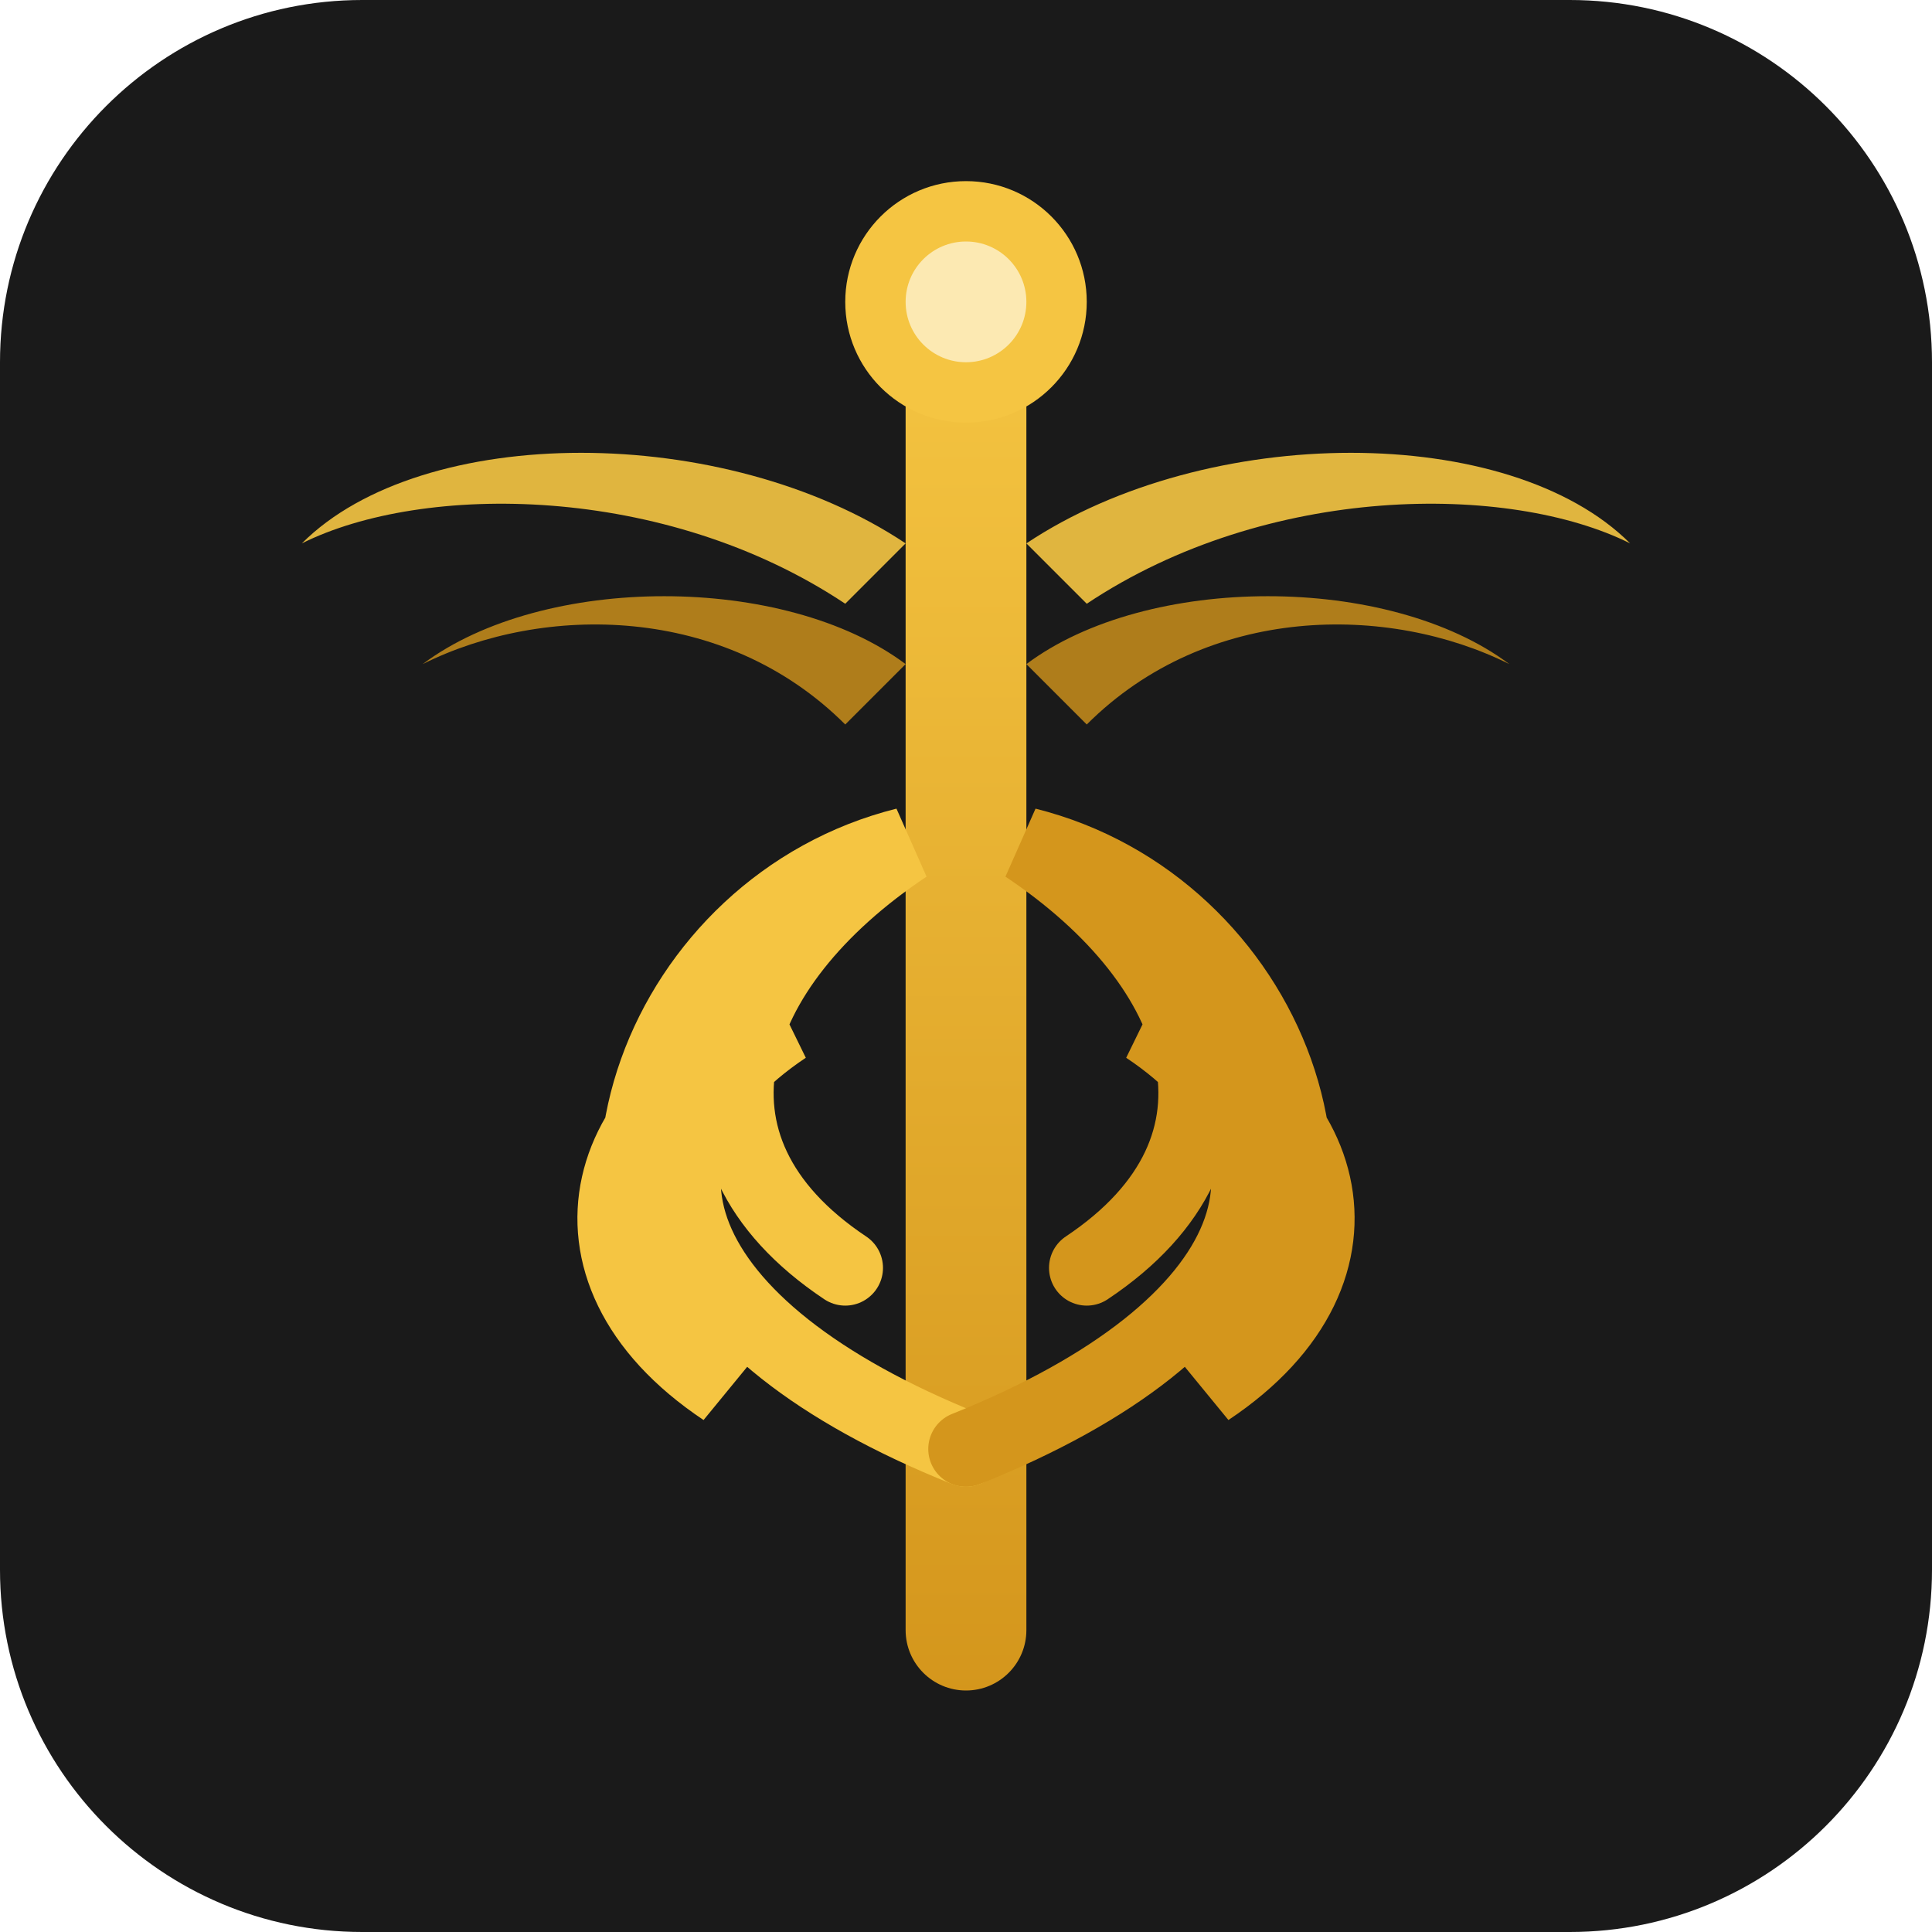
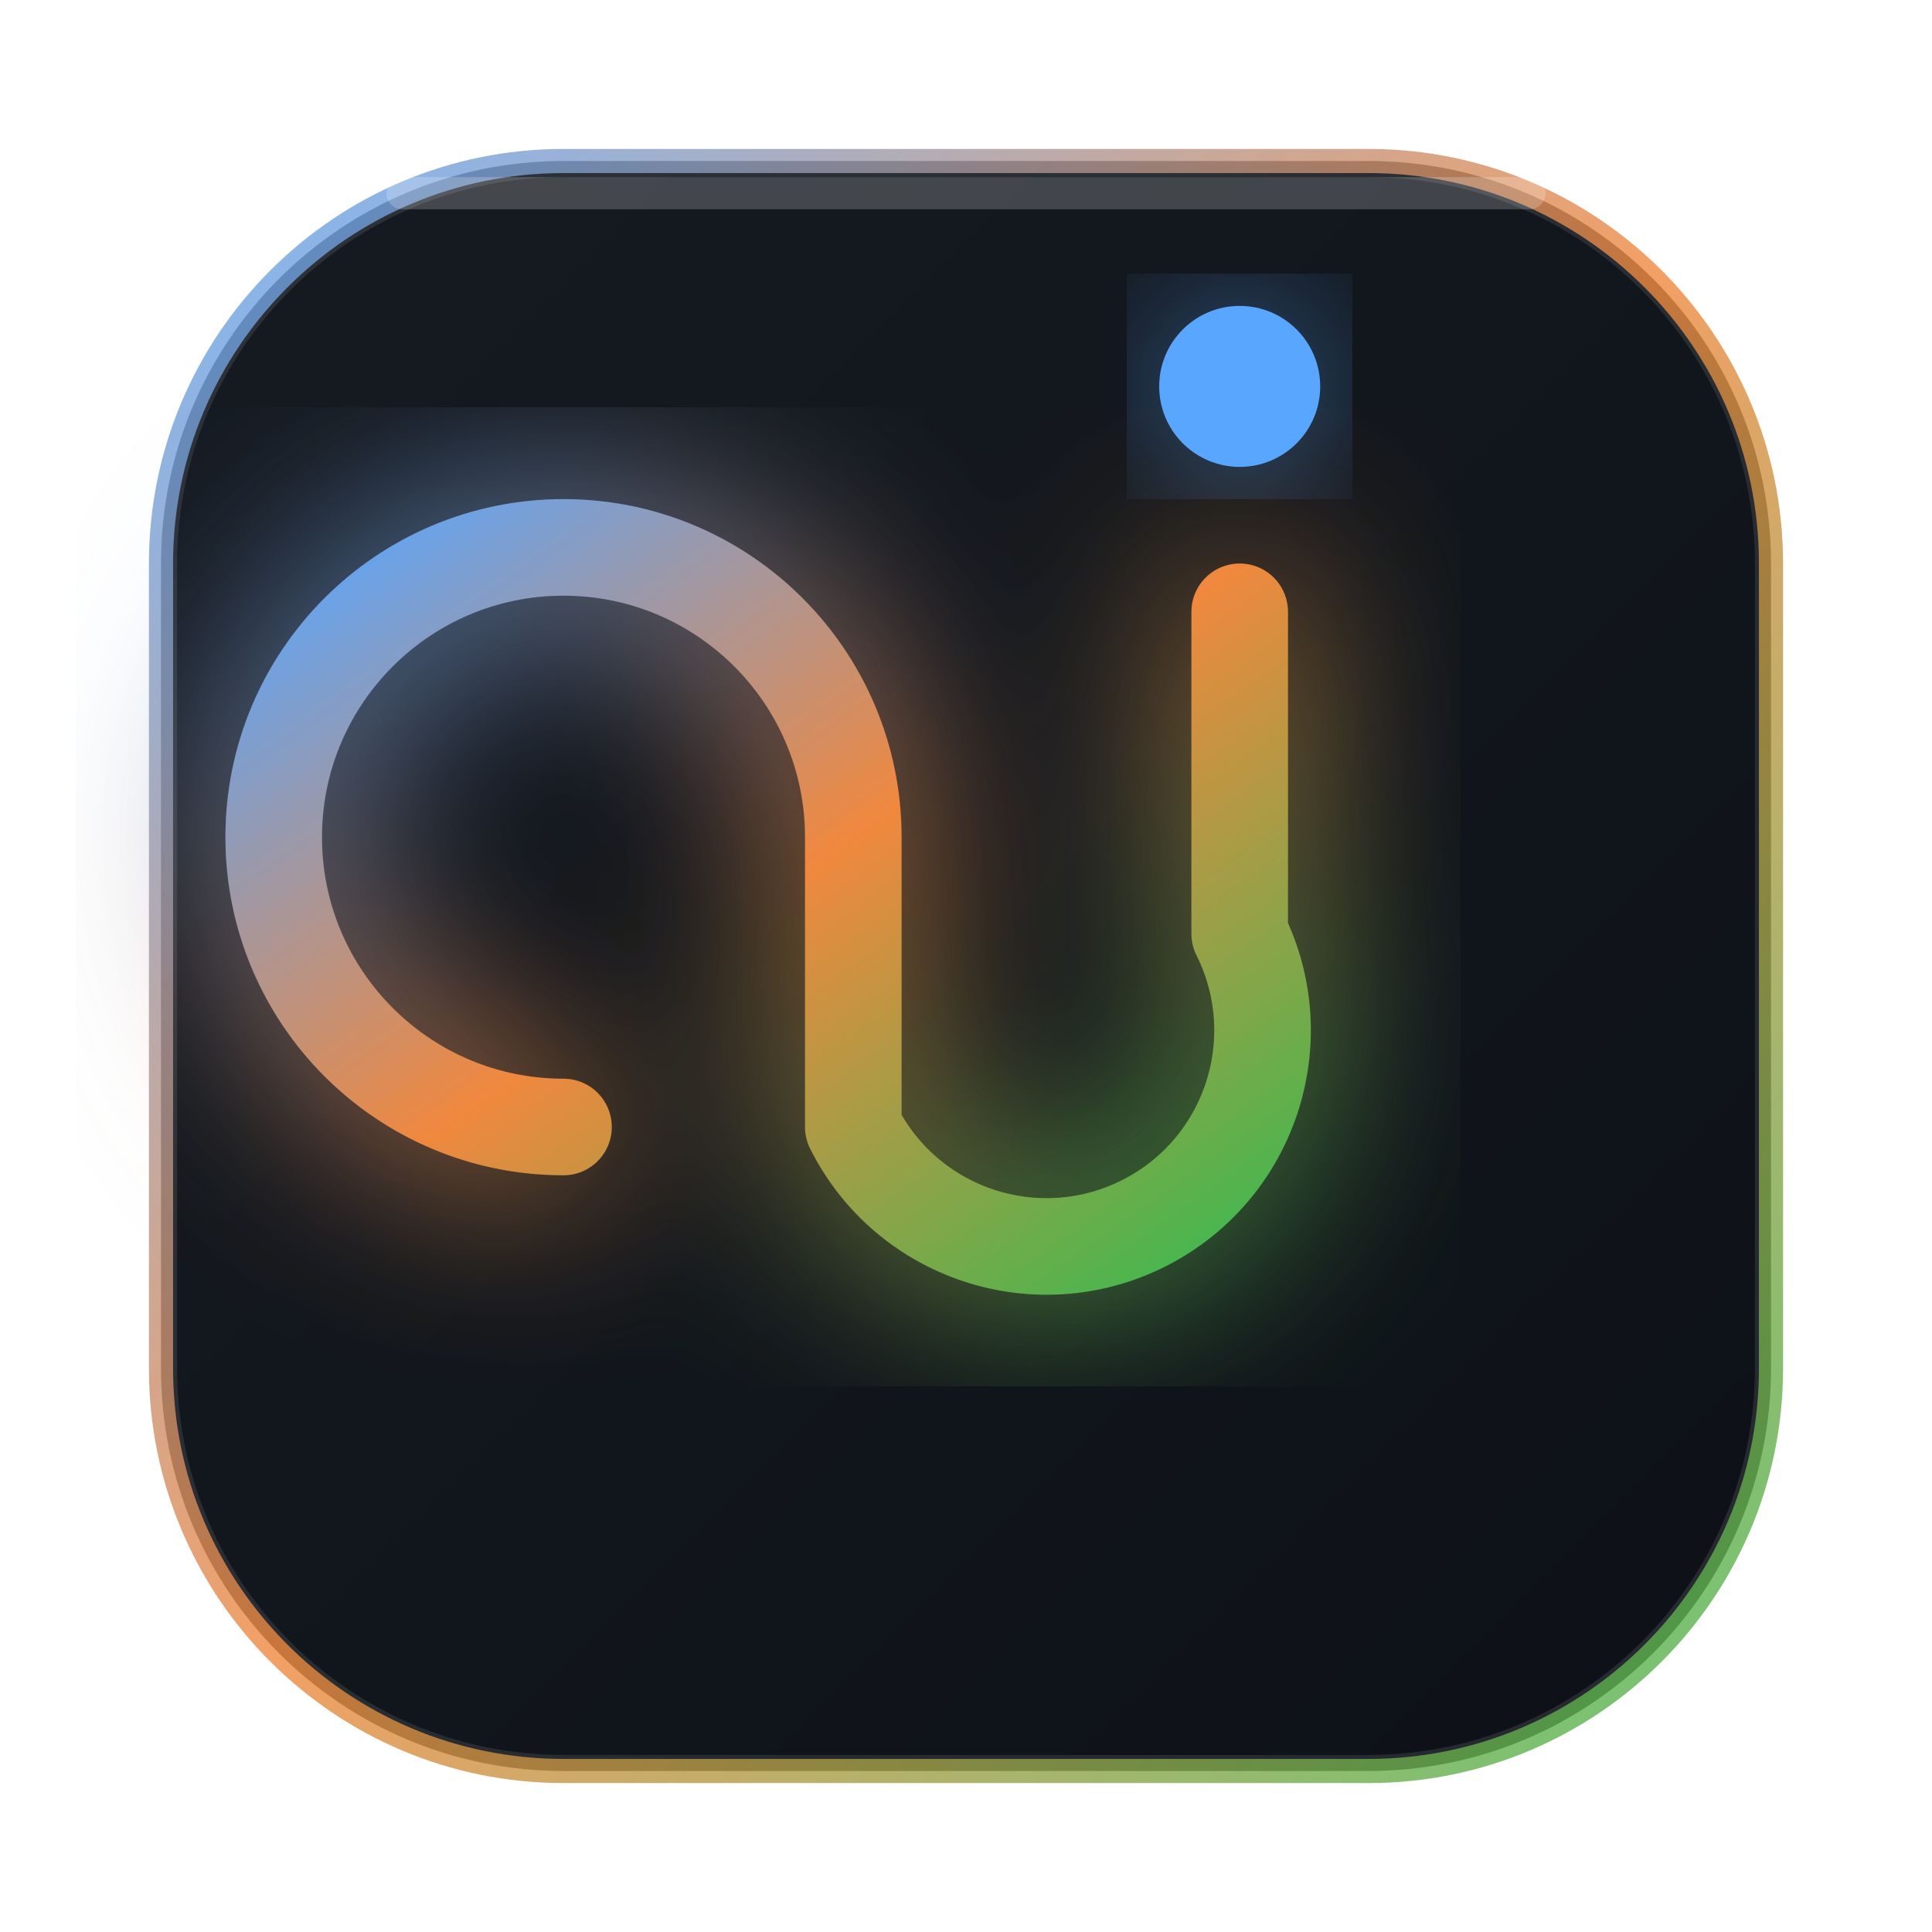
- <svg xmlns="http://www.w3.org/2000/svg" viewBox="0 0 64 64">
-   <rect width="64" height="64" rx="12" fill="#1a1a1a" />
+ <svg xmlns="http://www.w3.org/2000/svg" viewBox="0 0 120 120">
  <defs>
-     <linearGradient id="g" x1="0%" y1="0%" x2="0%" y2="100%">
-       <stop offset="0%" style="stop-color:#F5C542;stop-opacity:1" />
-       <stop offset="100%" style="stop-color:#D4961C;stop-opacity:1" />
+     <linearGradient id="iconBg" x1="0%" y1="0%" x2="100%" y2="100%">
+       <stop offset="0%" stop-color="#161b22" />
+       <stop offset="100%" stop-color="#0d1117" />
    </linearGradient>
+     <linearGradient id="iconGlow" x1="0%" y1="0%" x2="100%" y2="100%">
+       <stop offset="0%" stop-color="#58a6ff" />
+       <stop offset="50%" stop-color="#f0883e" />
+       <stop offset="100%" stop-color="#3fb950" />
+     </linearGradient>
+     <filter id="neonGlow" x="-20%" y="-20%" width="140%" height="140%">
+       <feGaussianBlur stdDeviation="6" result="blur" />
+       <feComposite in="SourceGraphic" in2="blur" operator="over" />
+     </filter>
  </defs>
-   <rect x="30" y="10" width="4" height="46" rx="2" fill="url(#g)" />
-   <path d="M30 18 C24 14, 14 14, 10 18 C14 16, 22 16, 28 20" fill="#F5C542" opacity="0.9" />
-   <path d="M30 22 C26 19, 18 19, 14 22 C18 20, 24 20, 28 24" fill="#D4961C" opacity="0.8" />
-   <path d="M34 18 C40 14, 50 14, 54 18 C50 16, 42 16, 36 20" fill="#F5C542" opacity="0.9" />
-   <path d="M34 22 C38 19, 46 19, 50 22 C46 20, 40 20, 36 24" fill="#D4961C" opacity="0.8" />
-   <path d="M32 48 C22 44, 20 38, 26 34 C20 36, 18 42, 24 46 C18 40, 22 30, 30 28 C24 32, 22 38, 28 42" fill="none" stroke="#F5C542" stroke-width="2.5" stroke-linecap="round" />
-   <path d="M32 48 C42 44, 44 38, 38 34 C44 36, 46 42, 40 46 C46 40, 42 30, 34 28 C40 32, 42 38, 36 42" fill="none" stroke="#D4961C" stroke-width="2.5" stroke-linecap="round" />
-   <circle cx="32" cy="10" r="4" fill="#F5C542" />
-   <circle cx="32" cy="10" r="2" fill="#FFF8E1" opacity="0.7" />
+   <rect x="10" y="10" width="100" height="100" rx="25" fill="url(#iconBg)" stroke="rgba(255,255,255,0.1)" stroke-width="2" />
+   <rect x="10" y="10" width="100" height="100" rx="25" fill="none" stroke="url(#iconGlow)" stroke-width="1.5" opacity="0.8" />
+   <path d="M 35 70 A 18 18 0 1 1 53 52 L 53 70 A 12 12 0 0 0 77 58 L 77 38" fill="none" stroke="url(#iconGlow)" stroke-width="6" stroke-linecap="round" stroke-linejoin="round" filter="url(#neonGlow)" />
+   <circle cx="77" cy="24" r="5" fill="#58a6ff" filter="url(#neonGlow)" />
+   <path d="M 25 12 L 95 12" stroke="rgba(255,255,255,0.2)" stroke-width="2" stroke-linecap="round" />
</svg>
